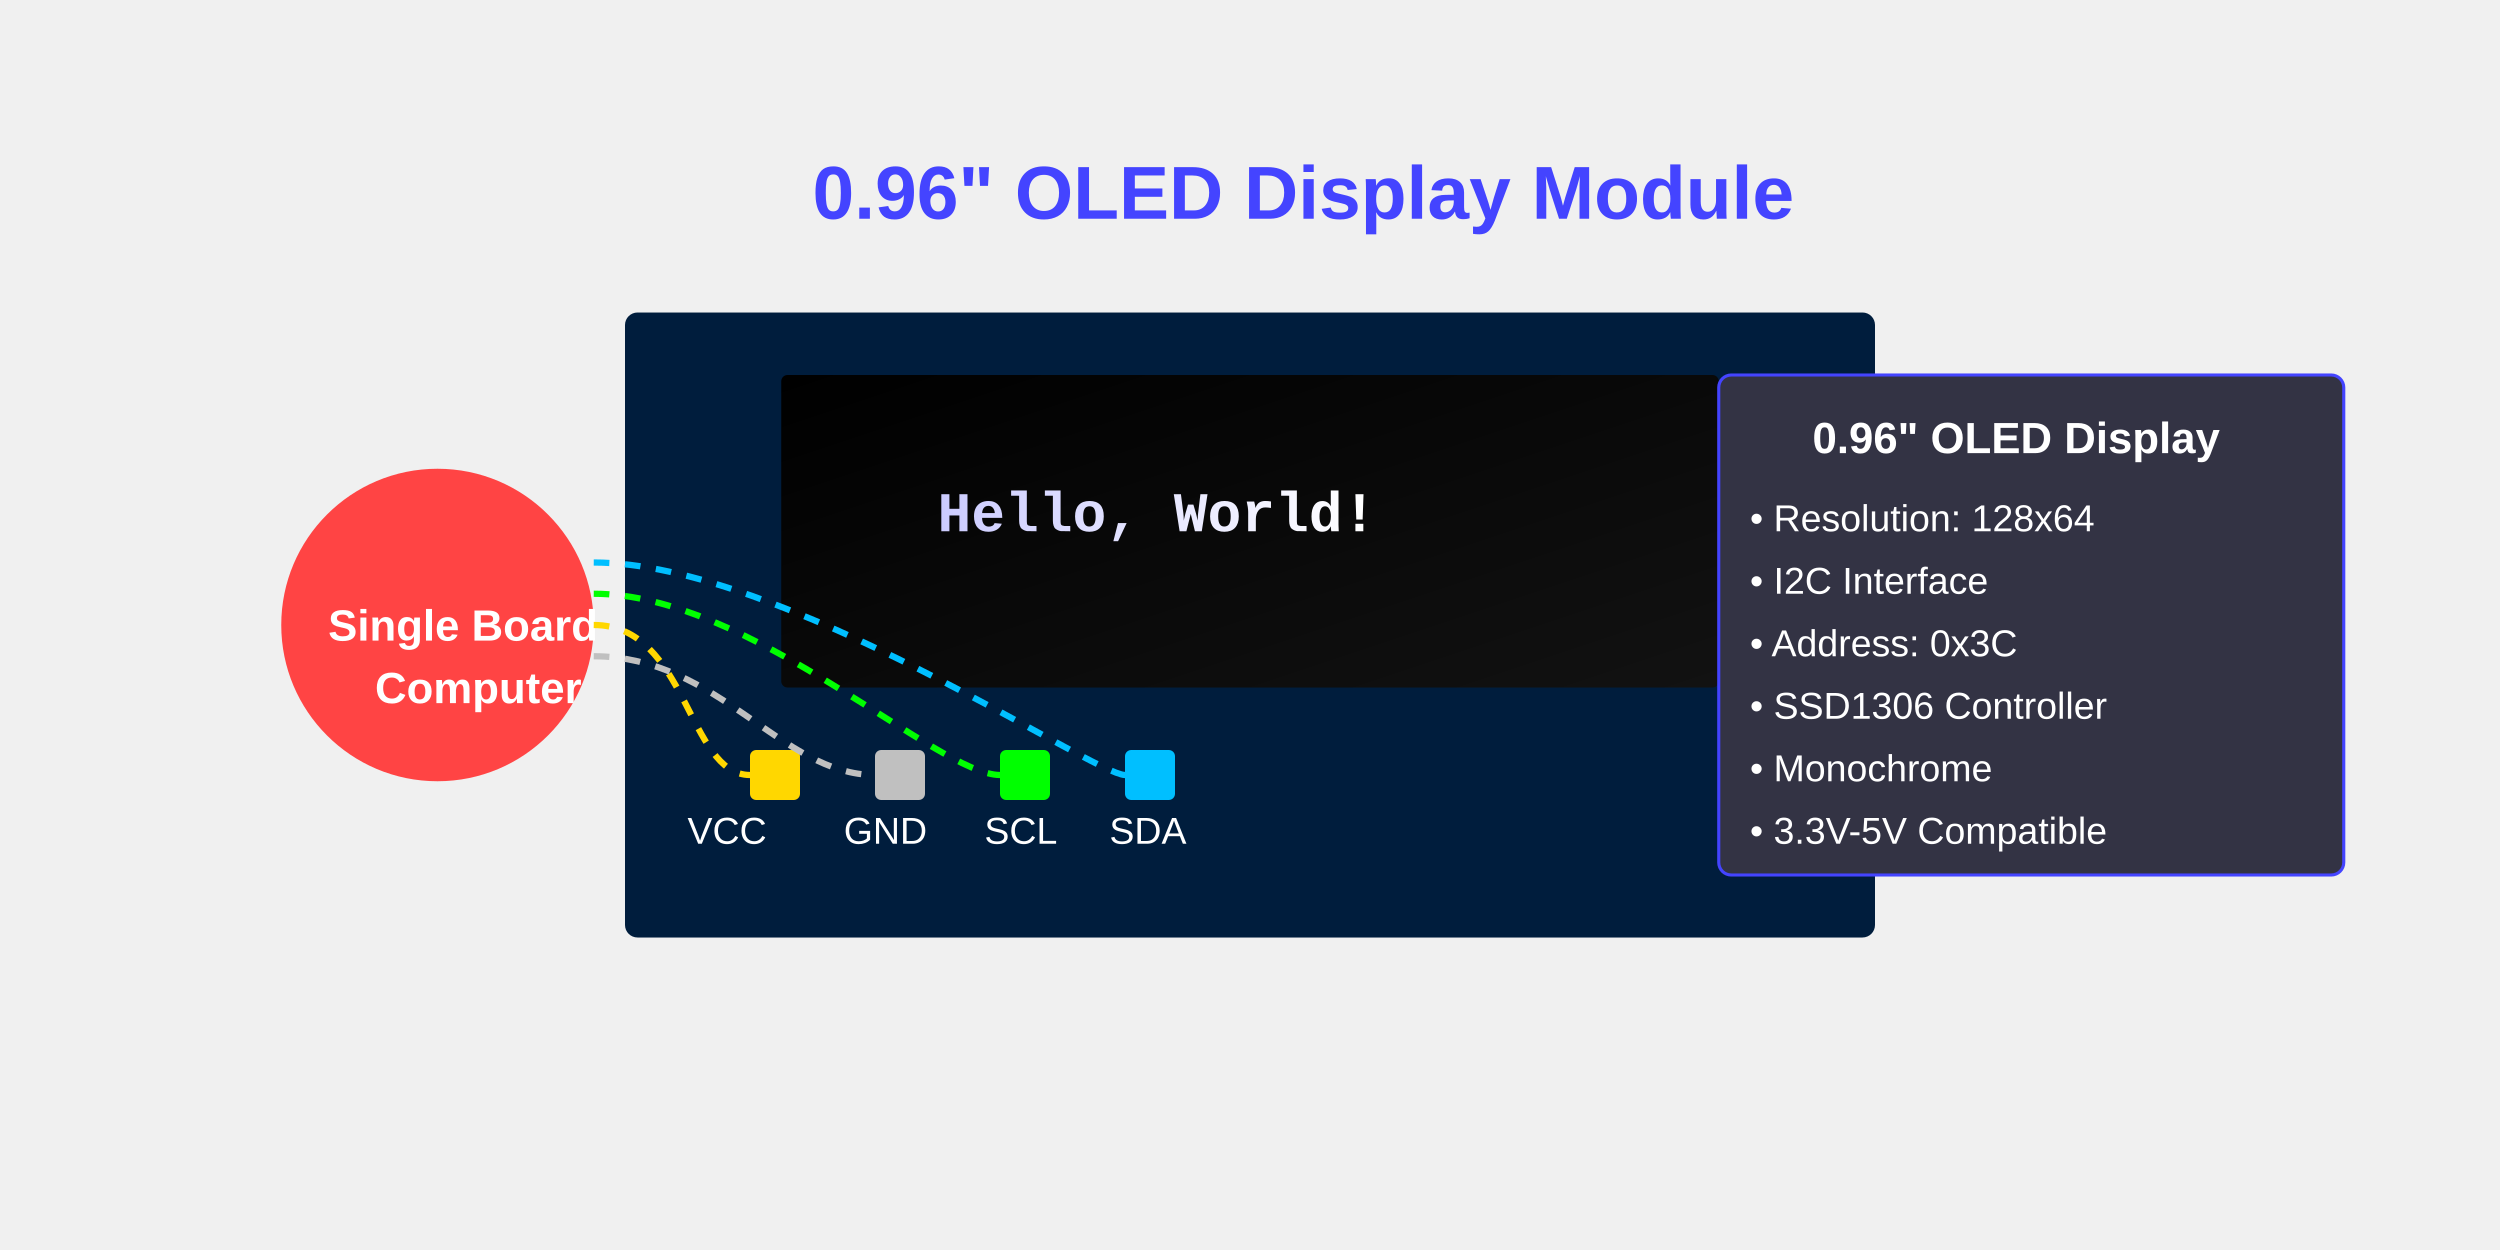
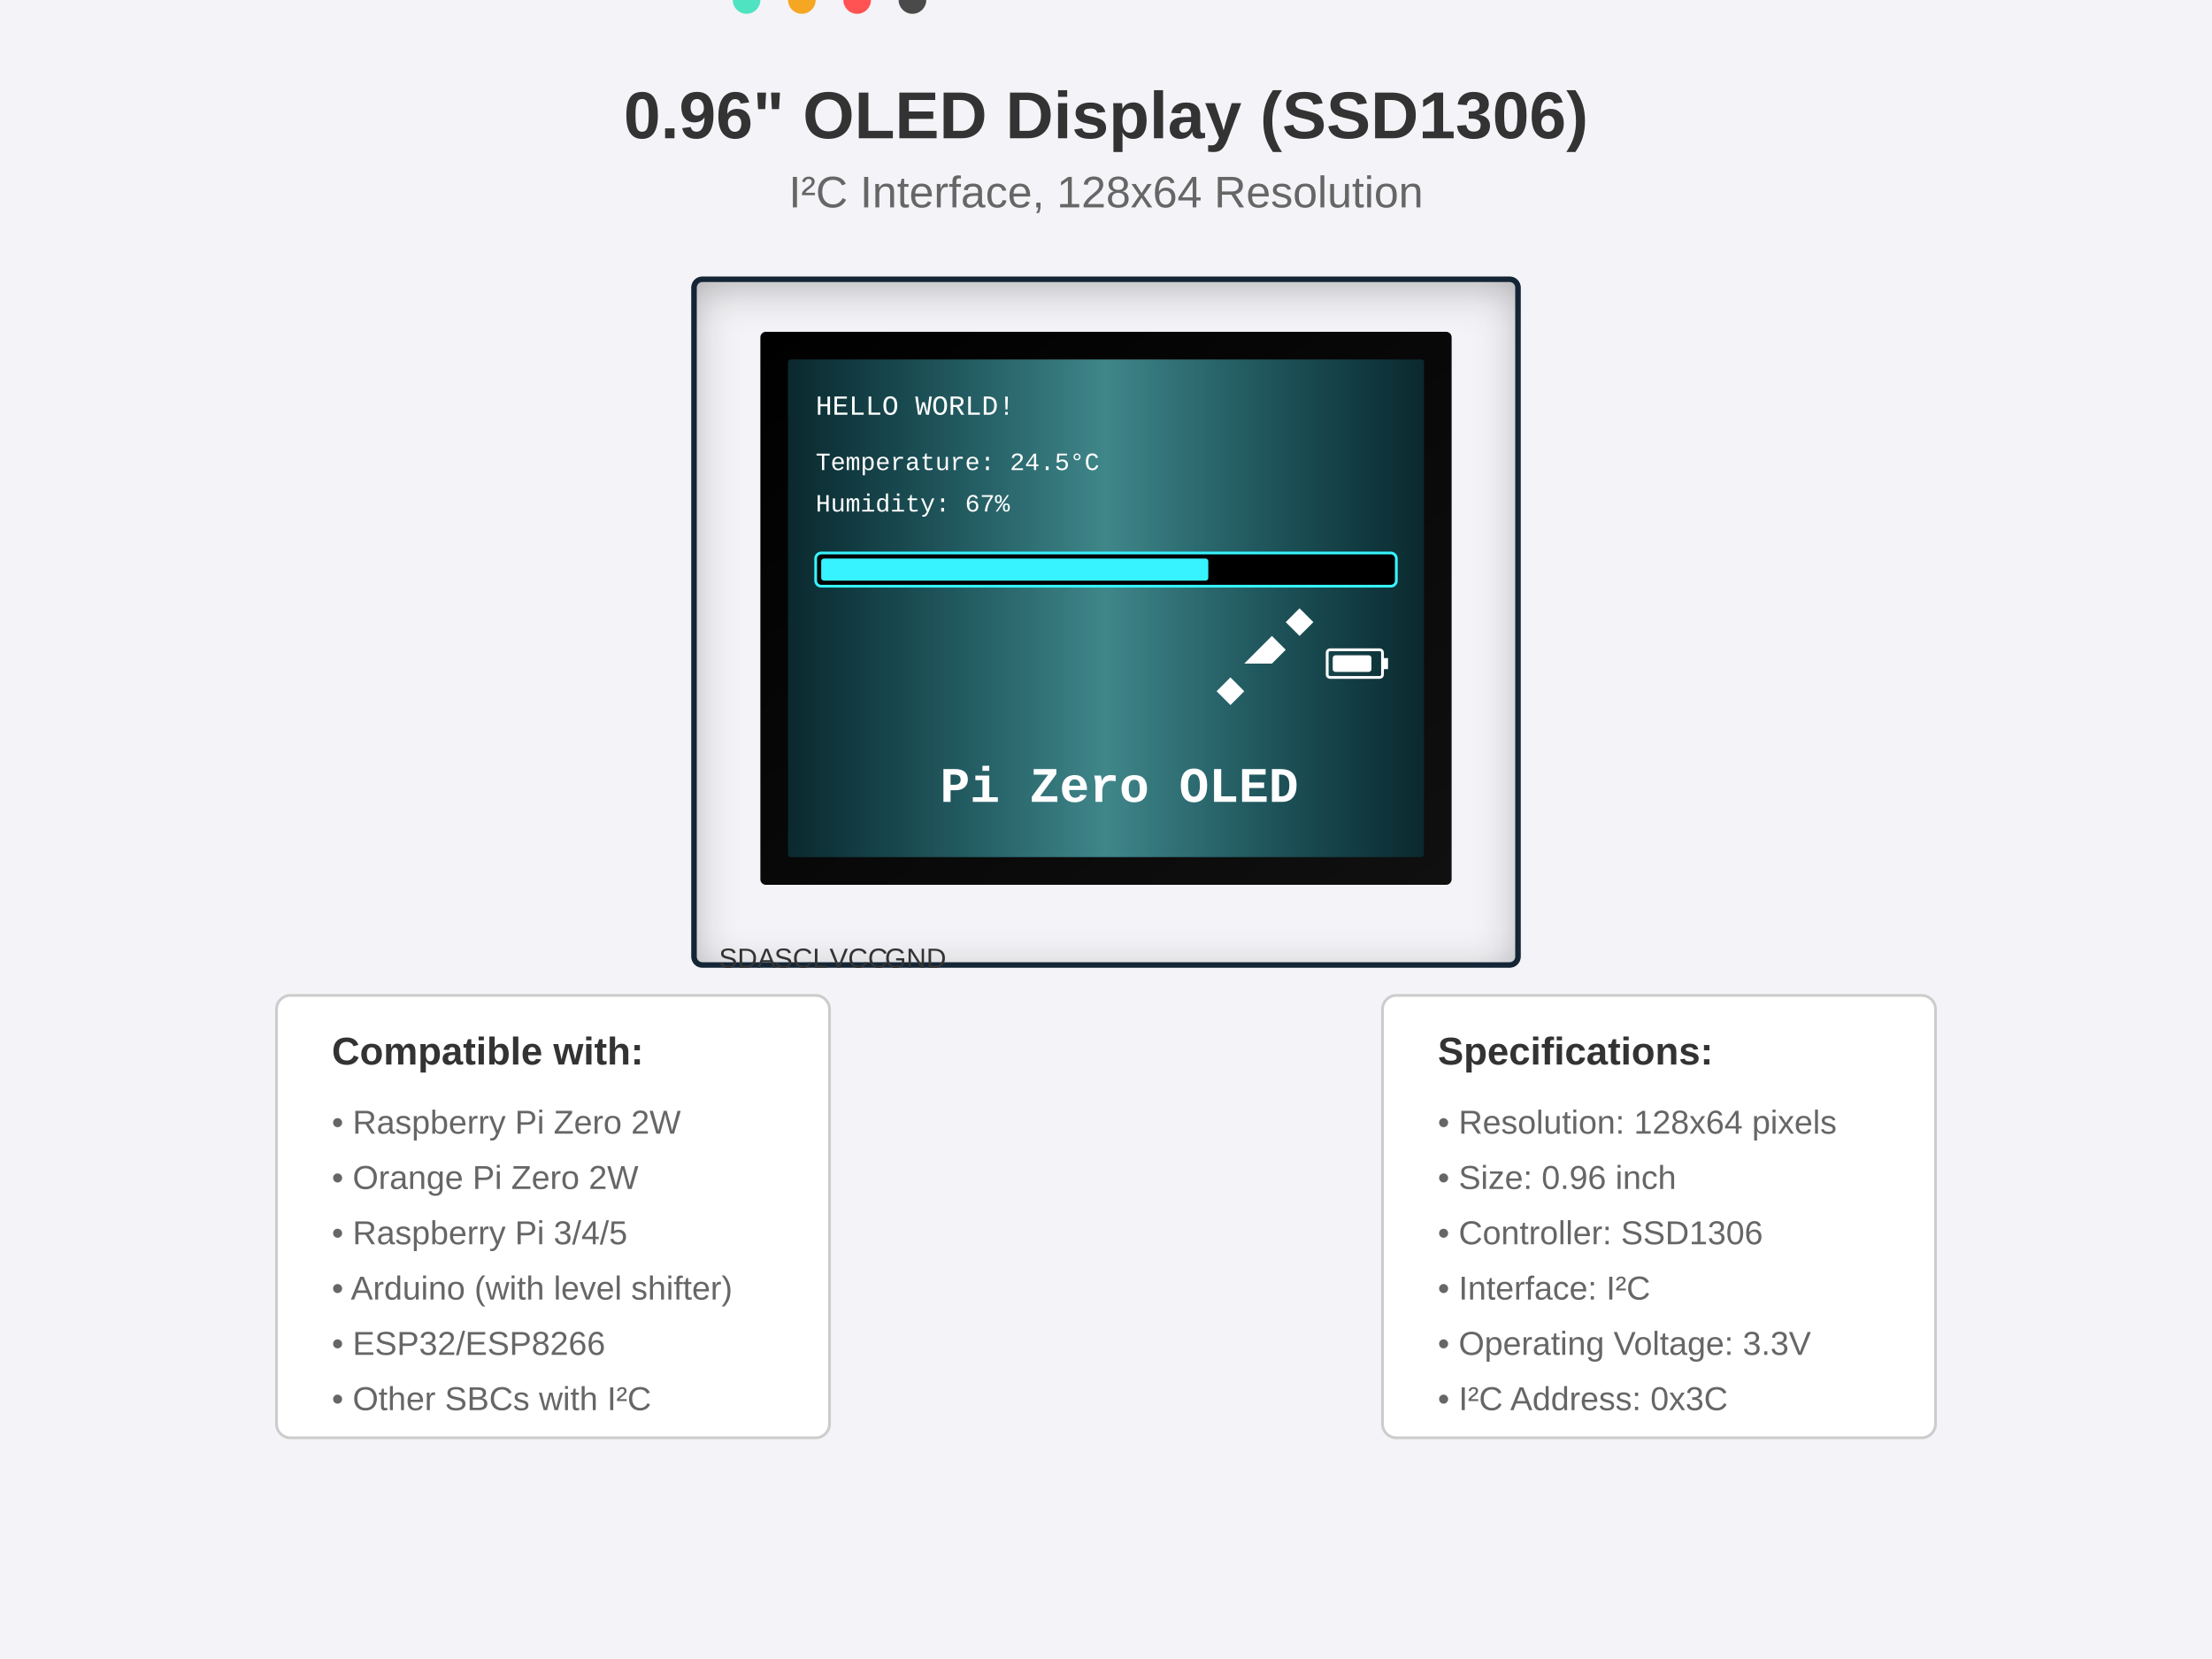
- <svg xmlns="http://www.w3.org/2000/svg" width="800px" height="400px" viewBox="0 0 800 400" version="1.1">
+ <svg xmlns="http://www.w3.org/2000/svg" width="800px" height="600px" viewBox="0 0 800 600" version="1.1">
  <defs>
    <linearGradient x1="0%" y1="0%" x2="100%" y2="100%" id="displayGradient">
      <stop stop-color="#000000" offset="0%" />
-       <stop stop-color="#121212" offset="100%" />
+       <stop stop-color="#101010" offset="100%" />
    </linearGradient>
-     <linearGradient x1="0%" y1="0%" x2="100%" y2="0%" id="textGradient">
-       <stop stop-color="#CCCCFF" offset="0%" />
-       <stop stop-color="#FFFFFF" offset="100%" />
+     <filter x="-8%" y="-8%" width="116%" height="116%" filterUnits="objectBoundingBox" id="displayShadow">
+       <feGaussianBlur stdDeviation="8" in="SourceAlpha" result="shadowBlurInner1" />
+       <feOffset dx="0" dy="3" in="shadowBlurInner1" result="shadowOffsetInner1" />
+       <feComposite in="shadowOffsetInner1" in2="SourceAlpha" operator="arithmetic" k2="-1" k3="1" result="shadowInnerInner1" />
+       <feColorMatrix values="0 0 0 0 0   0 0 0 0 0   0 0 0 0 0  0 0 0 0.3 0" type="matrix" in="shadowInnerInner1" />
+     </filter>
+     <linearGradient x1="0%" y1="0%" x2="100%" y2="0%" id="screenGlowGradient">
+       <stop stop-color="#39e3ff" stop-opacity="0.2" offset="0%" />
+       <stop stop-color="#76f9ff" stop-opacity="0.6" offset="50%" />
+       <stop stop-color="#39e3ff" stop-opacity="0.2" offset="100%" />
    </linearGradient>
  </defs>
-   <g id="OLED-Display-Graphic" stroke="none" stroke-width="1" fill="none" fill-rule="evenodd">
-     <rect fill="#001D3D" x="200" y="100" width="400" height="200" rx="4" />
-     <rect fill="url(#displayGradient)" x="250" y="120" width="300" height="100" rx="2" />
-     <text font-family="Courier New" font-size="18" font-weight="bold" fill="url(#textGradient)" x="300" y="170">Hello, World!</text>
-     <rect fill="#FFD700" x="240" y="240" width="16" height="16" rx="2" />
-     <text font-family="Arial" font-size="12" fill="#FFFFFF" x="220" y="270">VCC</text>
-     <rect fill="#C0C0C0" x="280" y="240" width="16" height="16" rx="2" />
-     <text font-family="Arial" font-size="12" fill="#FFFFFF" x="270" y="270">GND</text>
-     <rect fill="#00FF00" x="320" y="240" width="16" height="16" rx="2" />
-     <text font-family="Arial" font-size="12" fill="#FFFFFF" x="315" y="270">SCL</text>
-     <rect fill="#00BFFF" x="360" y="240" width="16" height="16" rx="2" />
-     <text font-family="Arial" font-size="12" fill="#FFFFFF" x="355" y="270">SDA</text>
-     <rect fill="#333344" stroke="#4444FF" stroke-width="1" x="550" y="120" width="200" height="160" rx="4" />
-     <text font-family="Arial" font-size="14" font-weight="bold" fill="#FFFFFF" x="580" y="145">0.96" OLED Display</text>
-     <text font-family="Arial" font-size="12" fill="#FFFFFF" x="560" y="170">• Resolution: 128x64</text>
-     <text font-family="Arial" font-size="12" fill="#FFFFFF" x="560" y="190">• I2C Interface</text>
-     <text font-family="Arial" font-size="12" fill="#FFFFFF" x="560" y="210">• Address: 0x3C</text>
-     <text font-family="Arial" font-size="12" fill="#FFFFFF" x="560" y="230">• SSD1306 Controller</text>
-     <text font-family="Arial" font-size="12" fill="#FFFFFF" x="560" y="250">• Monochrome</text>
-     <text font-family="Arial" font-size="12" fill="#FFFFFF" x="560" y="270">• 3.3V-5V Compatible</text>
-     <text font-family="Arial" font-size="24" font-weight="bold" fill="#4444FF" x="260" y="70">0.96" OLED Display Module</text>
-     <circle fill="#FF4444" cx="140" cy="200" r="50" />
-     <text font-family="Arial" font-size="14" font-weight="bold" fill="#FFFFFF" x="105" y="205">Single Board</text>
-     <text font-family="Arial" font-size="14" font-weight="bold" fill="#FFFFFF" x="120" y="225">Computer</text>
-     <path d="M190,200 C220,200 220,248 240,248" stroke="#FFD700" stroke-width="2" stroke-dasharray="5,5" />
-     <path d="M190,210 C230,210 250,248 280,248" stroke="#C0C0C0" stroke-width="2" stroke-dasharray="5,5" />
-     <path d="M190,190 C240,190 300,248 320,248" stroke="#00FF00" stroke-width="2" stroke-dasharray="5,5" />
-     <path d="M190,180 C250,180 350,248 360,248" stroke="#00BFFF" stroke-width="2" stroke-dasharray="5,5" />
+   <g id="OLED-Display" stroke="none" stroke-width="1" fill="none" fill-rule="evenodd">
+     <rect fill="#f4f4f8" x="0" y="0" width="800" height="600" />
+     <rect id="display-base" fill="#192430" x="250" y="100" width="300" height="250" rx="4" filter="url(#displayShadow)" />
+     <rect id="display-base-border" stroke="#142536" stroke-width="2" fill="none" x="251" y="101" width="298" height="248" rx="3" />
+     <rect id="screen-area" fill="url(#displayGradient)" x="275" y="120" width="250" height="200" rx="2" />
+     <rect id="active-area" fill="#000000" x="285" y="130" width="230" height="180" rx="1" />
+     <rect id="screen-glow" fill="url(#screenGlowGradient)" x="285" y="130" width="230" height="180" rx="1" opacity="0.9" />
+     <text font-family="Courier New, monospace" font-size="10" font-weight="normal" fill="#FFFFFF" x="295" y="150">HELLO WORLD!</text>
+     <text font-family="Courier New, monospace" font-size="9" font-weight="normal" fill="#FFFFFF" x="295" y="170">Temperature: 24.5°C</text>
+     <text font-family="Courier New, monospace" font-size="9" font-weight="normal" fill="#FFFFFF" x="295" y="185">Humidity: 67%</text>
+     <rect id="status-bar" fill="#000000" stroke="#37F3FF" stroke-width="1" x="295" y="200" width="210" height="12" rx="2" />
+     <rect id="status-bar-progress" fill="#37F3FF" x="297" y="202" width="140" height="8" rx="1" />
+     <path id="wifi-icon" fill="#FFFFFF" d="M450,240 L460,230 L465,235 L460,240 L450,240 Z M445,245 L465,225 L470,230 L450,250 L445,245 Z M440,250 L470,220 L475,225 L445,255 L440,250 Z" />
+     <rect id="battery-outline" stroke="#FFFFFF" stroke-width="1" fill="none" x="480" y="235" width="20" height="10" rx="1" />
+     <rect id="battery-level" fill="#FFFFFF" x="482" y="237" width="14" height="6" rx="1" />
+     <rect id="battery-tip" fill="#FFFFFF" x="500" y="238" width="2" height="4" />
+     <text font-family="Courier New, monospace" font-size="18" font-weight="bold" fill="#FFFFFF" x="340" y="290">Pi Zero OLED</text>
+     <circle id="pin-sda" fill="#50E3C2" cx="270" y="330" r="5" />
+     <circle id="pin-scl" fill="#F5A623" cx="290" y="330" r="5" />
+     <circle id="pin-vcc" fill="#FF5252" cx="310" y="330" r="5" />
+     <circle id="pin-gnd" fill="#4A4A4A" cx="330" y="330" r="5" />
+     <text font-family="Arial, sans-serif" font-size="10" fill="#333333" x="260" y="350">SDA</text>
+     <text font-family="Arial, sans-serif" font-size="10" fill="#333333" x="280" y="350">SCL</text>
+     <text font-family="Arial, sans-serif" font-size="10" fill="#333333" x="300" y="350">VCC</text>
+     <text font-family="Arial, sans-serif" font-size="10" fill="#333333" x="320" y="350">GND</text>
+     <text font-family="Arial, sans-serif" font-size="24" font-weight="bold" fill="#333333" text-anchor="middle" x="400" y="50">0.96" OLED Display (SSD1306)</text>
+     <text font-family="Arial, sans-serif" font-size="16" fill="#666666" text-anchor="middle" x="400" y="75">I²C Interface, 128x64 Resolution</text>
+     <rect id="specs-box" fill="#FFFFFF" stroke="#CCCCCC" stroke-width="1" x="500" y="360" width="200" height="160" rx="5" />
+     <text font-family="Arial, sans-serif" font-size="14" font-weight="bold" fill="#333333" x="520" y="385">Specifications:</text>
+     <text font-family="Arial, sans-serif" font-size="12" fill="#666666" x="520" y="410">• Resolution: 128x64 pixels</text>
+     <text font-family="Arial, sans-serif" font-size="12" fill="#666666" x="520" y="430">• Size: 0.96 inch</text>
+     <text font-family="Arial, sans-serif" font-size="12" fill="#666666" x="520" y="450">• Controller: SSD1306</text>
+     <text font-family="Arial, sans-serif" font-size="12" fill="#666666" x="520" y="470">• Interface: I²C</text>
+     <text font-family="Arial, sans-serif" font-size="12" fill="#666666" x="520" y="490">• Operating Voltage: 3.3V</text>
+     <text font-family="Arial, sans-serif" font-size="12" fill="#666666" x="520" y="510">• I²C Address: 0x3C</text>
+     <rect id="compat-box" fill="#FFFFFF" stroke="#CCCCCC" stroke-width="1" x="100" y="360" width="200" height="160" rx="5" />
+     <text font-family="Arial, sans-serif" font-size="14" font-weight="bold" fill="#333333" x="120" y="385">Compatible with:</text>
+     <text font-family="Arial, sans-serif" font-size="12" fill="#666666" x="120" y="410">• Raspberry Pi Zero 2W</text>
+     <text font-family="Arial, sans-serif" font-size="12" fill="#666666" x="120" y="430">• Orange Pi Zero 2W</text>
+     <text font-family="Arial, sans-serif" font-size="12" fill="#666666" x="120" y="450">• Raspberry Pi 3/4/5</text>
+     <text font-family="Arial, sans-serif" font-size="12" fill="#666666" x="120" y="470">• Arduino (with level shifter)</text>
+     <text font-family="Arial, sans-serif" font-size="12" fill="#666666" x="120" y="490">• ESP32/ESP8266</text>
+     <text font-family="Arial, sans-serif" font-size="12" fill="#666666" x="120" y="510">• Other SBCs with I²C</text>
  </g>
</svg>
